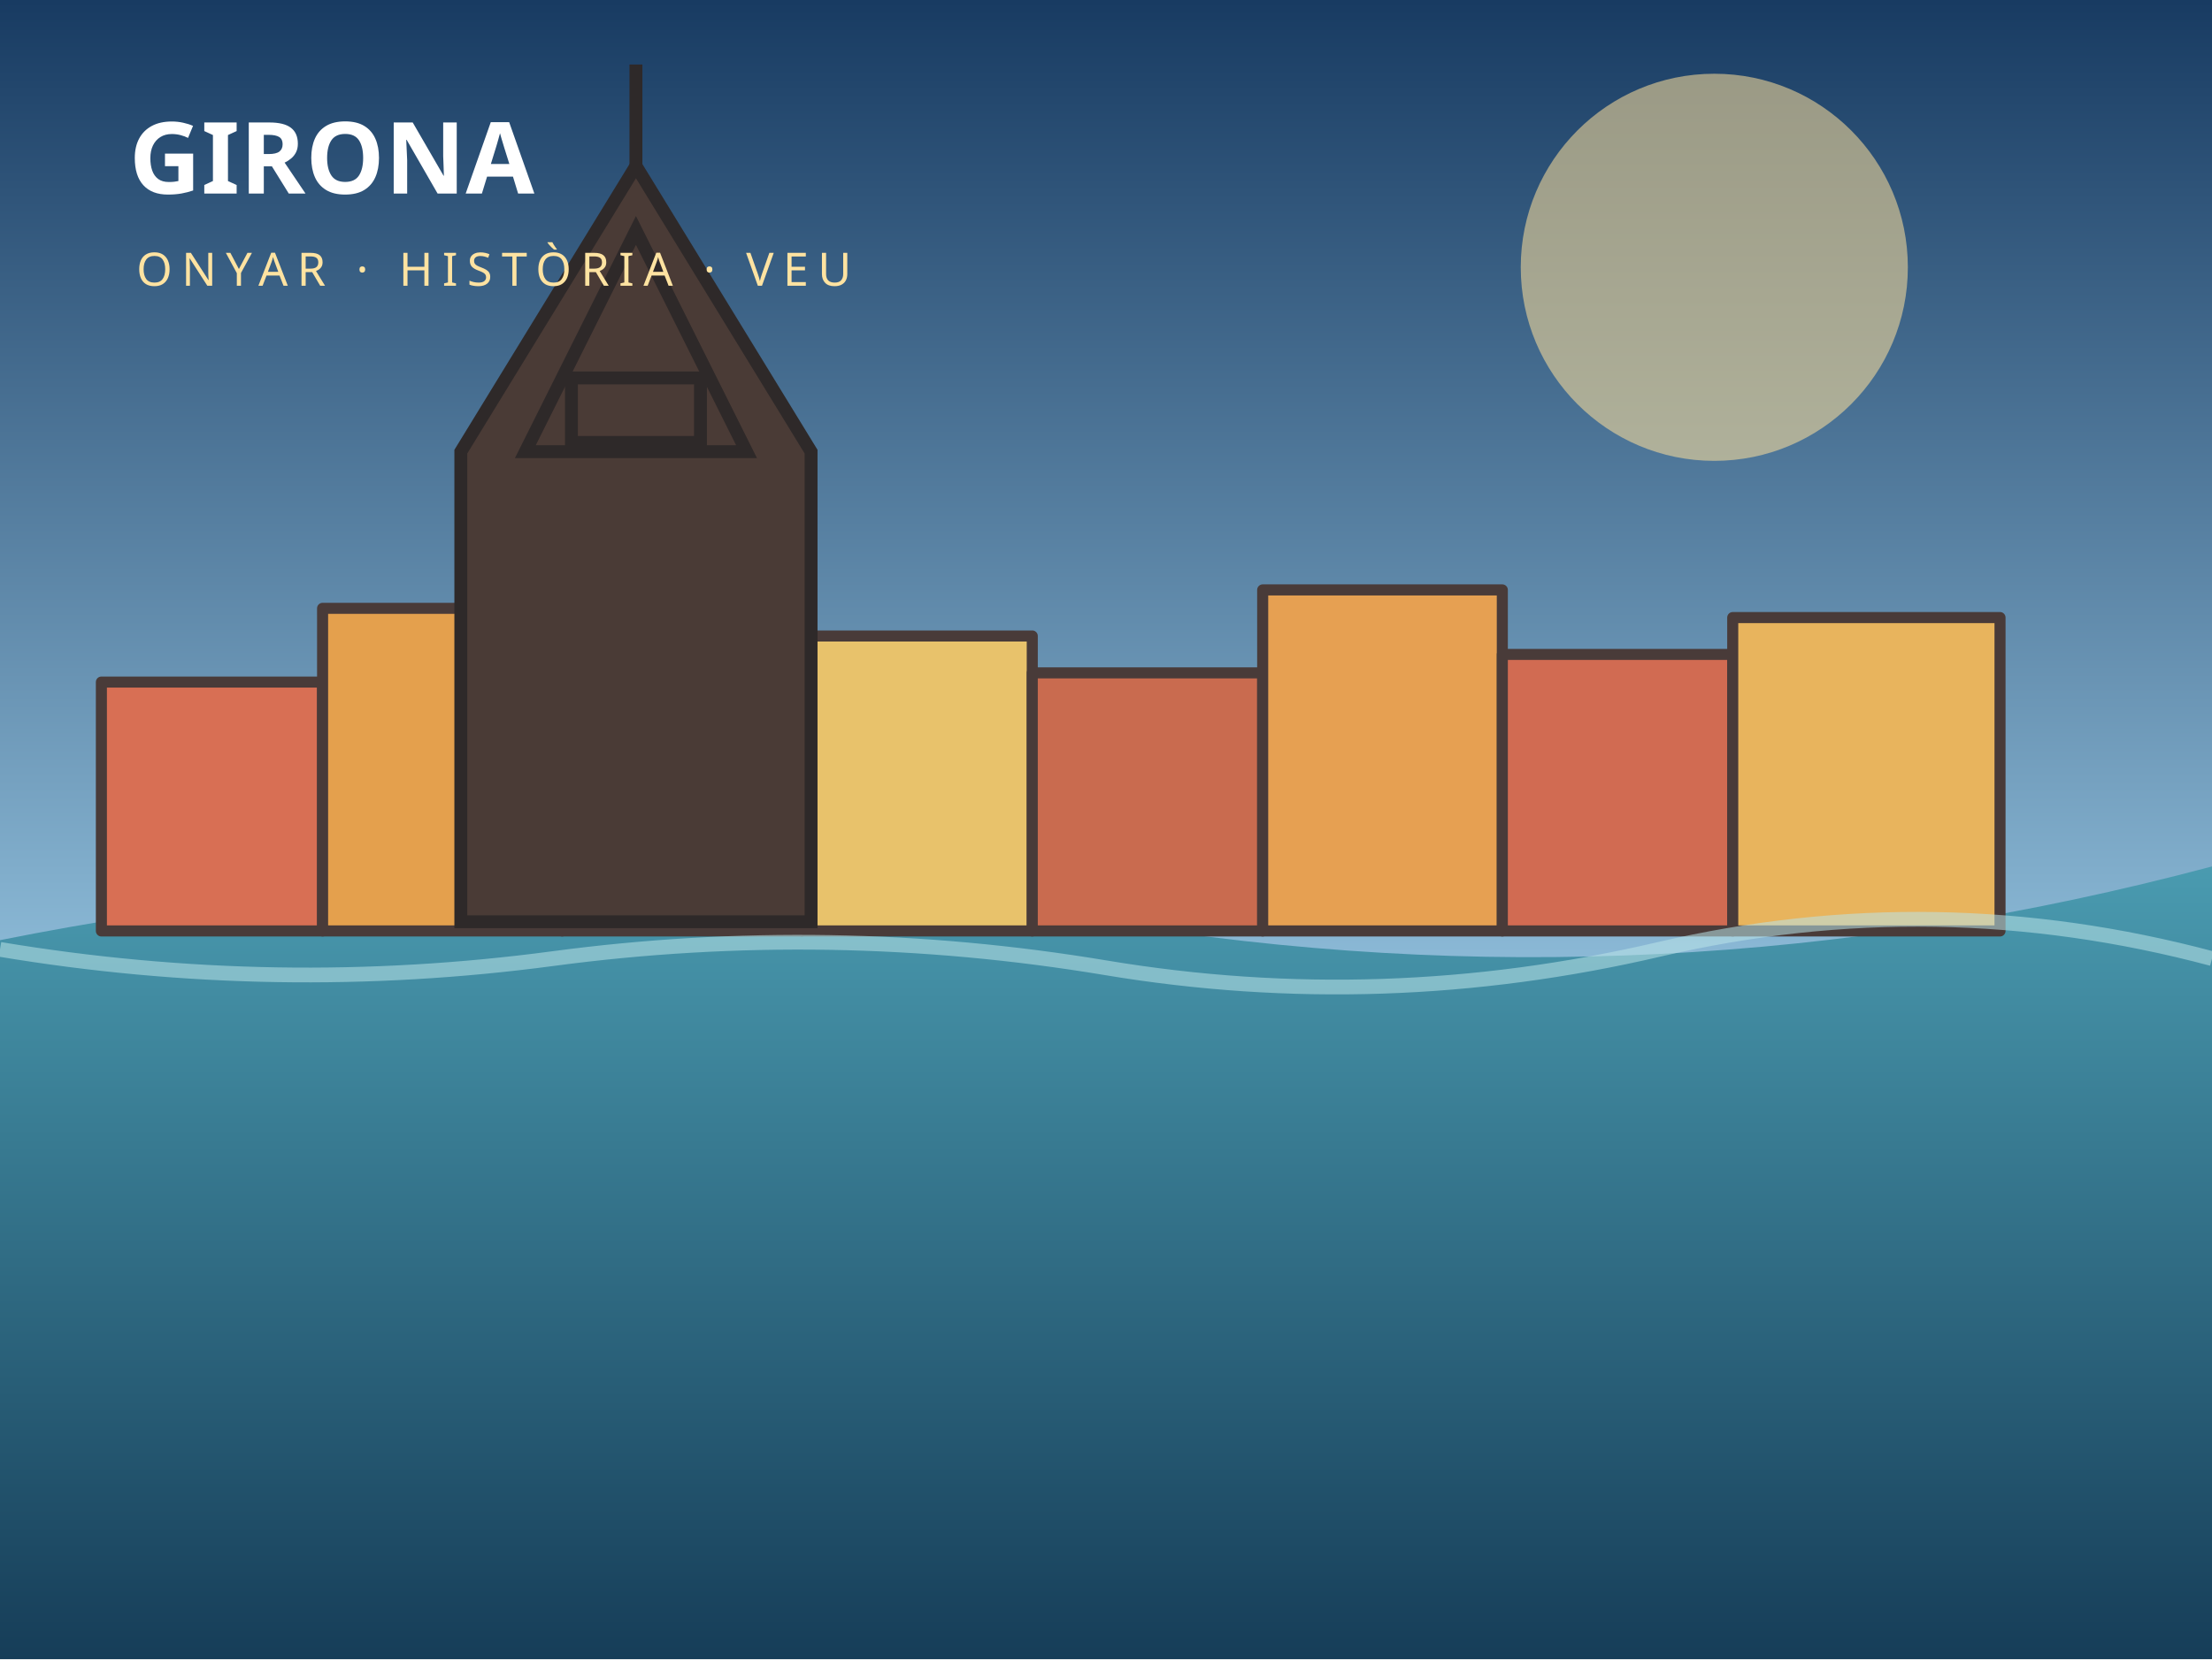
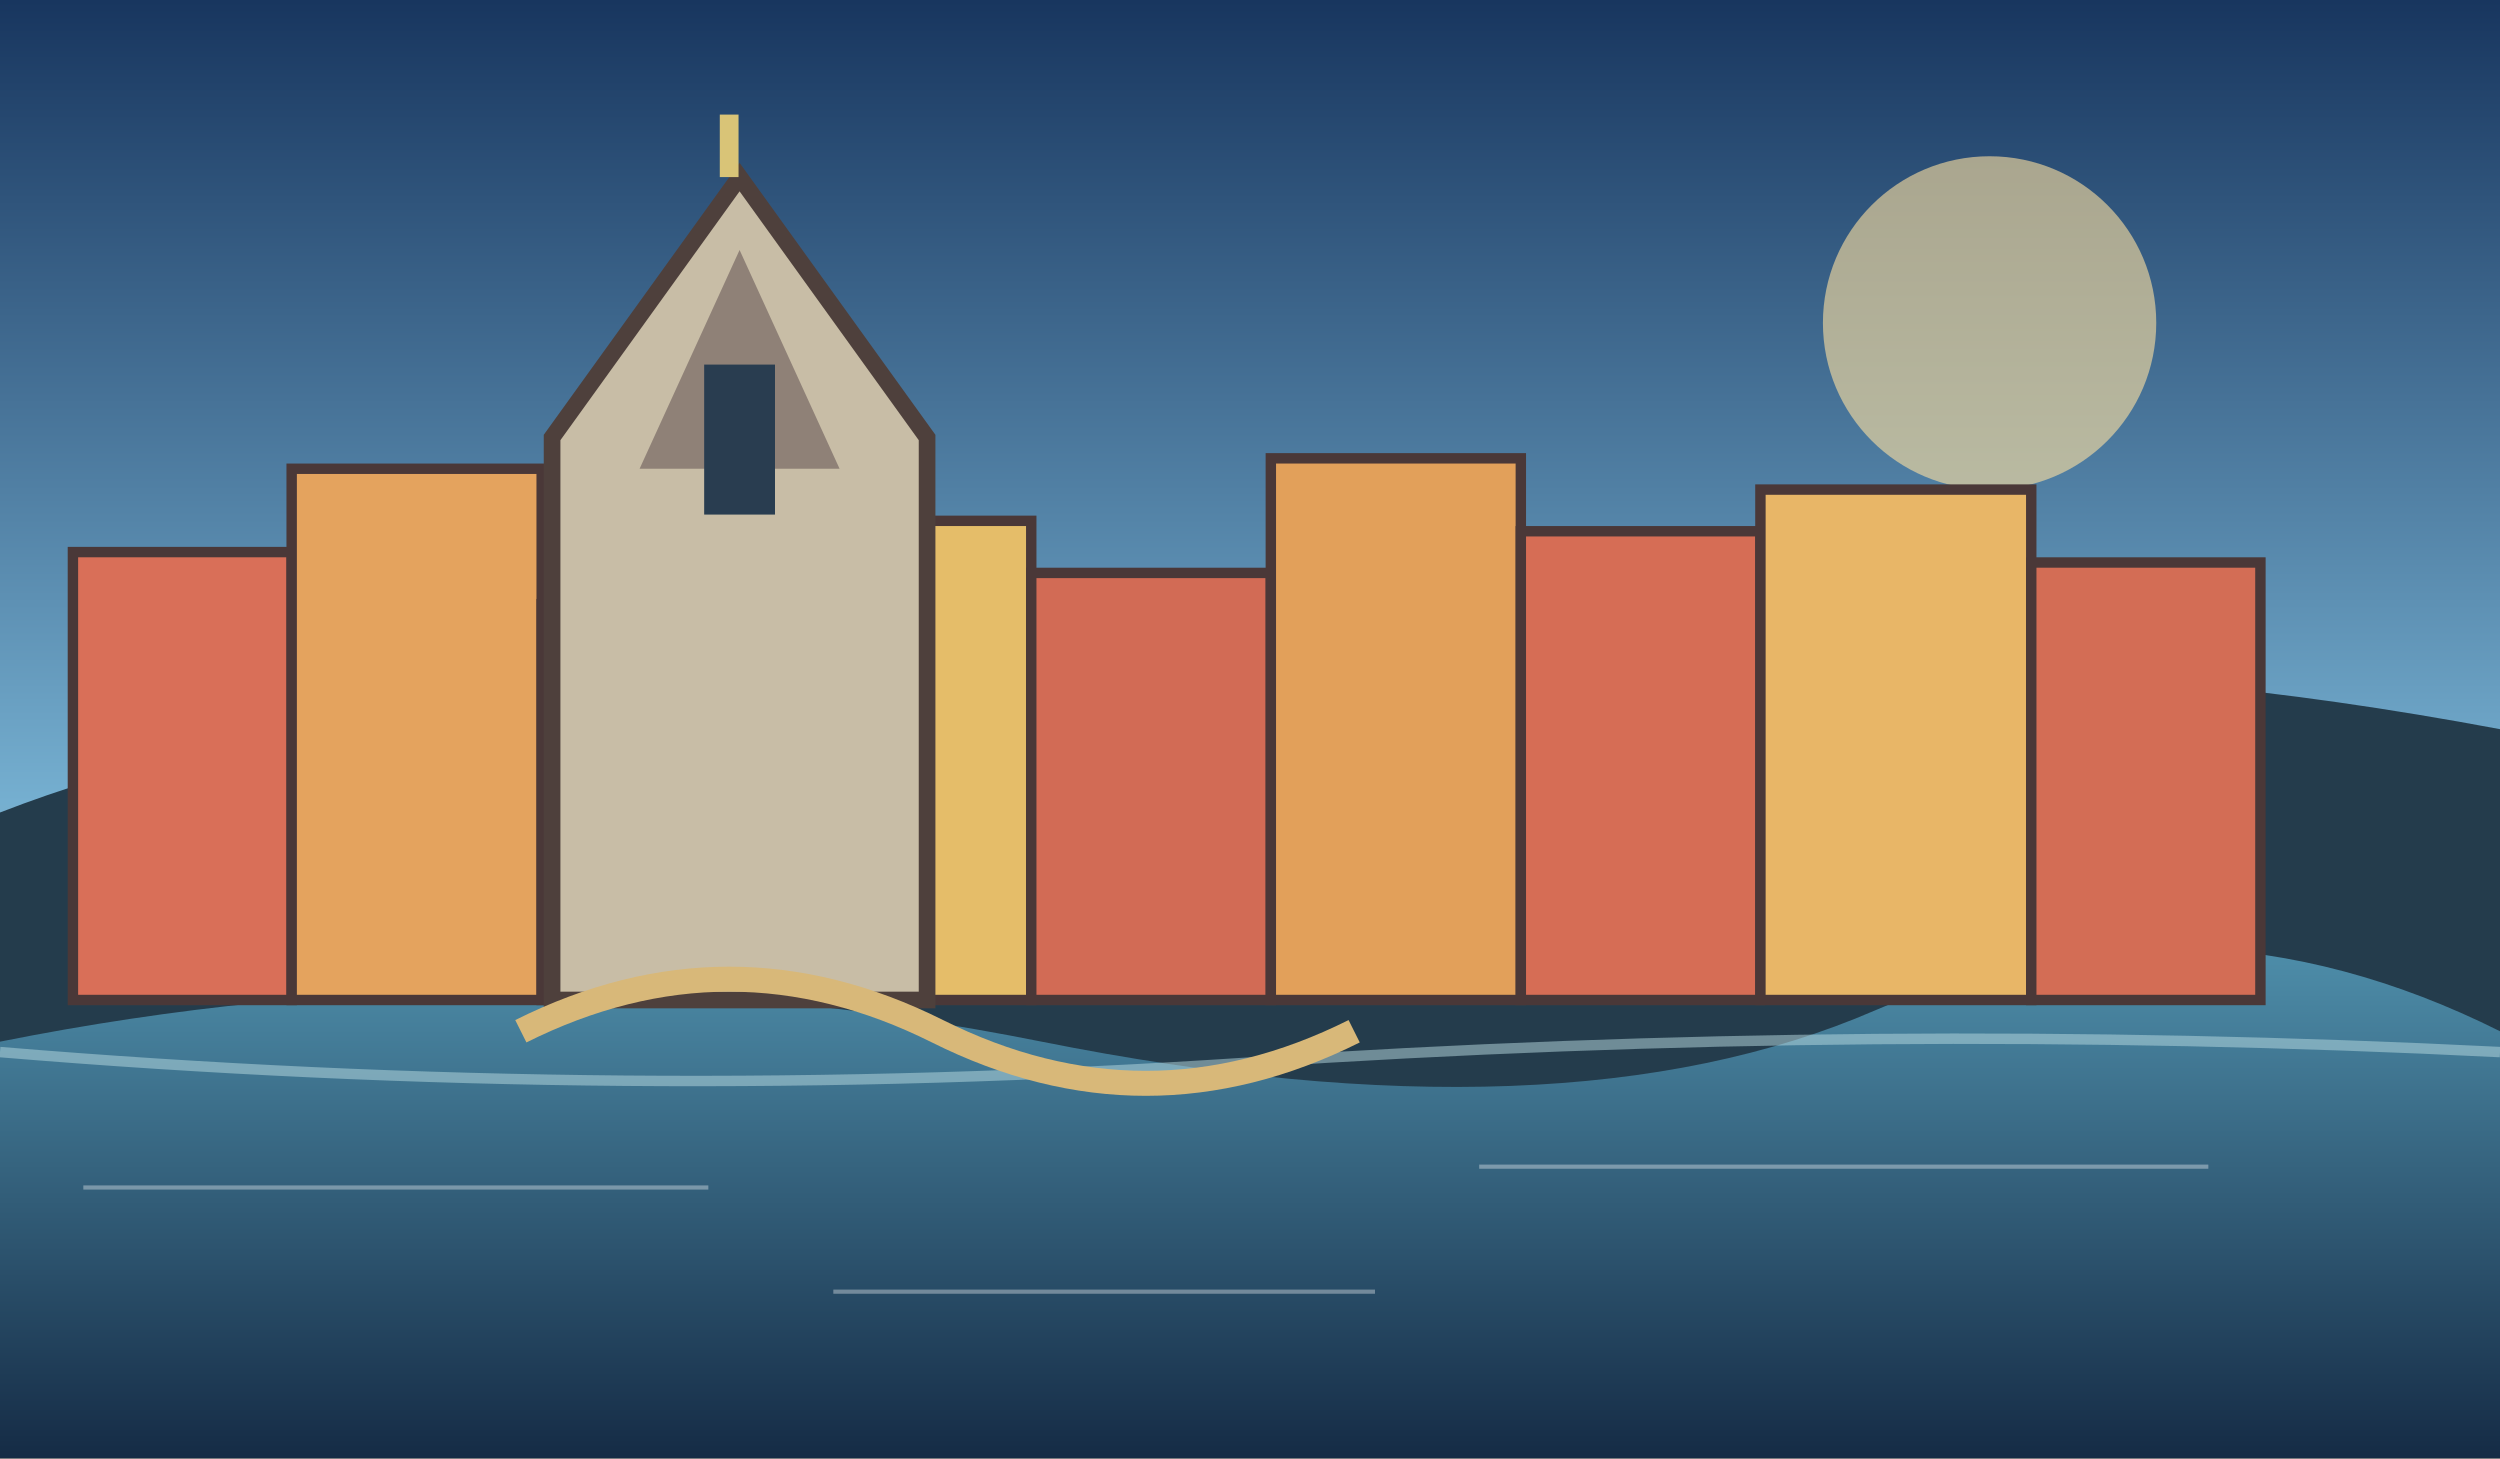
- <svg xmlns="http://www.w3.org/2000/svg" viewBox="0 0 1200 900" role="img" aria-label="Il·lustració de Girona amb l'Onyar i la catedral">
+ <svg xmlns="http://www.w3.org/2000/svg" viewBox="0 0 1200 700" role="img" aria-label="Il·lustració cinematogràfica de Girona, l’Onyar i la catedral">
  <defs>
    <linearGradient id="sky" x2="0" y2="1">
-       <stop stop-color="#183b62" />
-       <stop offset=".58" stop-color="#8bb9d6" />
-       <stop offset="1" stop-color="#f2c77a" />
+       <stop stop-color="#18365f" />
+       <stop offset=".55" stop-color="#75afd0" />
+       <stop offset="1" stop-color="#e7a86b" />
    </linearGradient>
    <linearGradient id="water" x2="0" y2="1">
-       <stop stop-color="#4a9bb0" />
-       <stop offset="1" stop-color="#163d58" />
+       <stop stop-color="#4e8eaa" />
+       <stop offset="1" stop-color="#152b45" />
    </linearGradient>
  </defs>
-   <rect width="1200" height="900" fill="url(#sky)" />
-   <circle cx="930" cy="145" r="105" fill="#ffe09a" opacity=".55" />
-   <path d="M0 510 Q300 450 600 500 T1200 470 V900 H0Z" fill="url(#water)" />
-   <g stroke="#493b39" stroke-width="6" stroke-linejoin="round">
-     <path d="M55 505V370h120v135z" fill="#d86f54" />
-     <path d="M175 505V330h130v175z" fill="#e4a04d" />
-     <path d="M305 505V385h130v120z" fill="#c95e50" />
-     <path d="M435 505V345h125v160z" fill="#e8c26b" />
-     <path d="M560 505V365h125v140z" fill="#c96b4f" />
-     <path d="M685 505V320h130v185z" fill="#e6a052" />
-     <path d="M815 505V355h125v150z" fill="#d16b52" />
-     <path d="M940 505V335h145v170z" fill="#e8b45d" />
+   <rect width="1200" height="700" fill="url(#sky)" />
+   <circle cx="955" cy="155" r="80" fill="#ffe1a0" opacity=".6" />
+   <path d="M0 390 Q180 320 350 380 T700 365 T1200 350 V700H0Z" fill="#243c4c" />
+   <path d="M0 500 Q250 450 500 500 T900 485 T1200 495 V700H0Z" fill="url(#water)" />
+   <g stroke="#4a3838" stroke-width="5">
+     <path d="M35 480V265h105v215Z" fill="#d96f58" />
+     <path d="M140 480V225h120v255Z" fill="#e4a35e" />
+     <path d="M260 480V290h115v190Z" fill="#c85d55" />
+     <path d="M375 480V250h120v230Z" fill="#e5bd69" />
+     <path d="M495 480V275h115v205Z" fill="#d26b55" />
+     <path d="M610 480V220h120v260Z" fill="#e2a05a" />
+     <path d="M730 480V255h115v225Z" fill="#d66d55" />
+     <path d="M845 480V235h130v245Z" fill="#e8b667" />
+     <path d="M975 480V270h110v210Z" fill="#d36d55" />
  </g>
-   <g fill="#4a3b36" stroke="#2e2929" stroke-width="7">
-     <path d="M250 500V245l95-155 95 155v255Z" />
-     <path d="M285 245h120L345 125Z" />
-     <path d="M345 90v-55" />
-     <path d="M310 205h70v35h-70z" />
+   <g transform="translate(265 50)">
+     <path d="M0 430V160L90 35l90 125v270Z" fill="#c8bda6" stroke="#4e403c" stroke-width="8" />
+     <path d="M42 175h96L90 70Z" fill="#8f8177" />
+     <path d="M73 125h34v72H73z" fill="#293d50" />
+     <path d="M85 35V5" stroke="#d9c477" stroke-width="9" />
  </g>
-   <path d="M0 515 Q150 540 300 520 T600 525 T900 515 T1200 520" fill="none" stroke="#b9e3e8" stroke-width="8" opacity=".55" />
-   <text x="70" y="105" fill="white" font-family="sans-serif" font-size="54" font-weight="800">GIRONA</text>
-   <text x="74" y="155" fill="#ffe3a1" font-family="sans-serif" font-size="25" letter-spacing="5">ONYAR · HISTÒRIA · VEU</text>
+   <path d="M0 505 Q300 530 600 510 T1200 505" fill="none" stroke="#b9dce2" stroke-width="5" opacity=".5" />
+   <path d="M250 495 Q350 445 450 495 T650 495" fill="none" stroke="#d8b879" stroke-width="12" />
+   <g opacity=".35" stroke="#fff" stroke-width="2">
+     <path d="M40 570h300" />
+     <path d="M710 560h350" />
+     <path d="M400 620h260" />
+   </g>
</svg>
